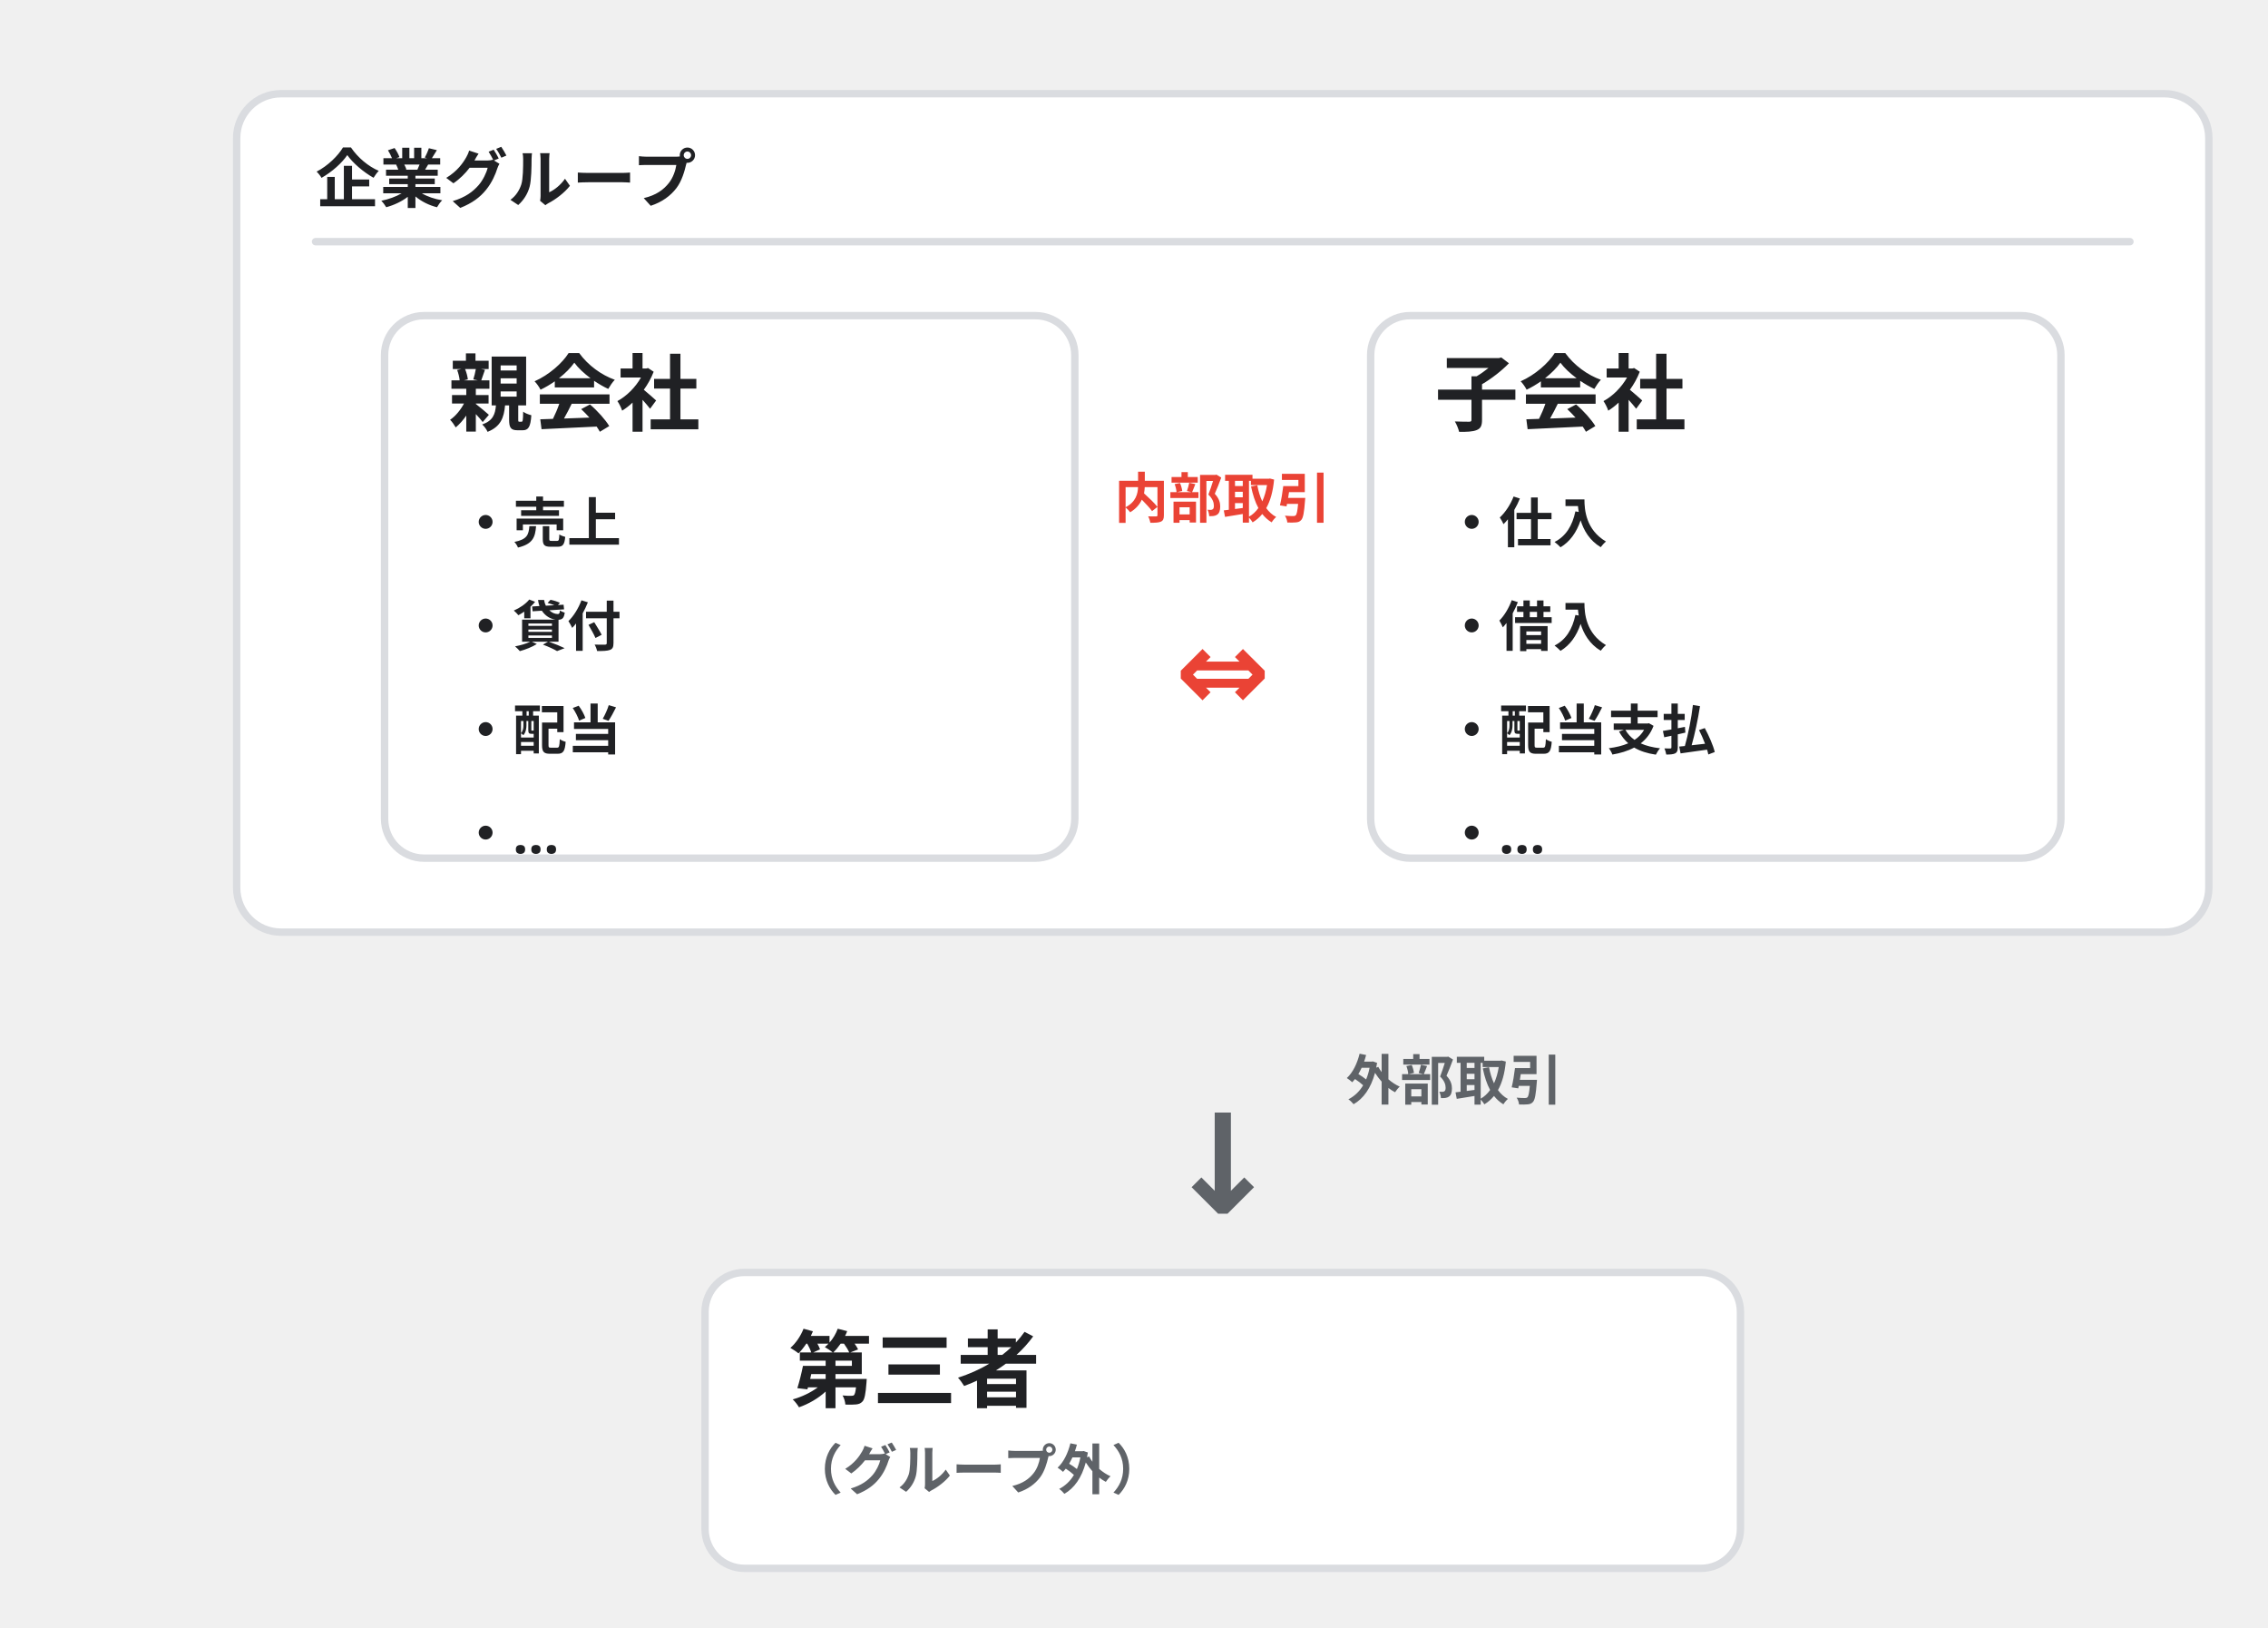
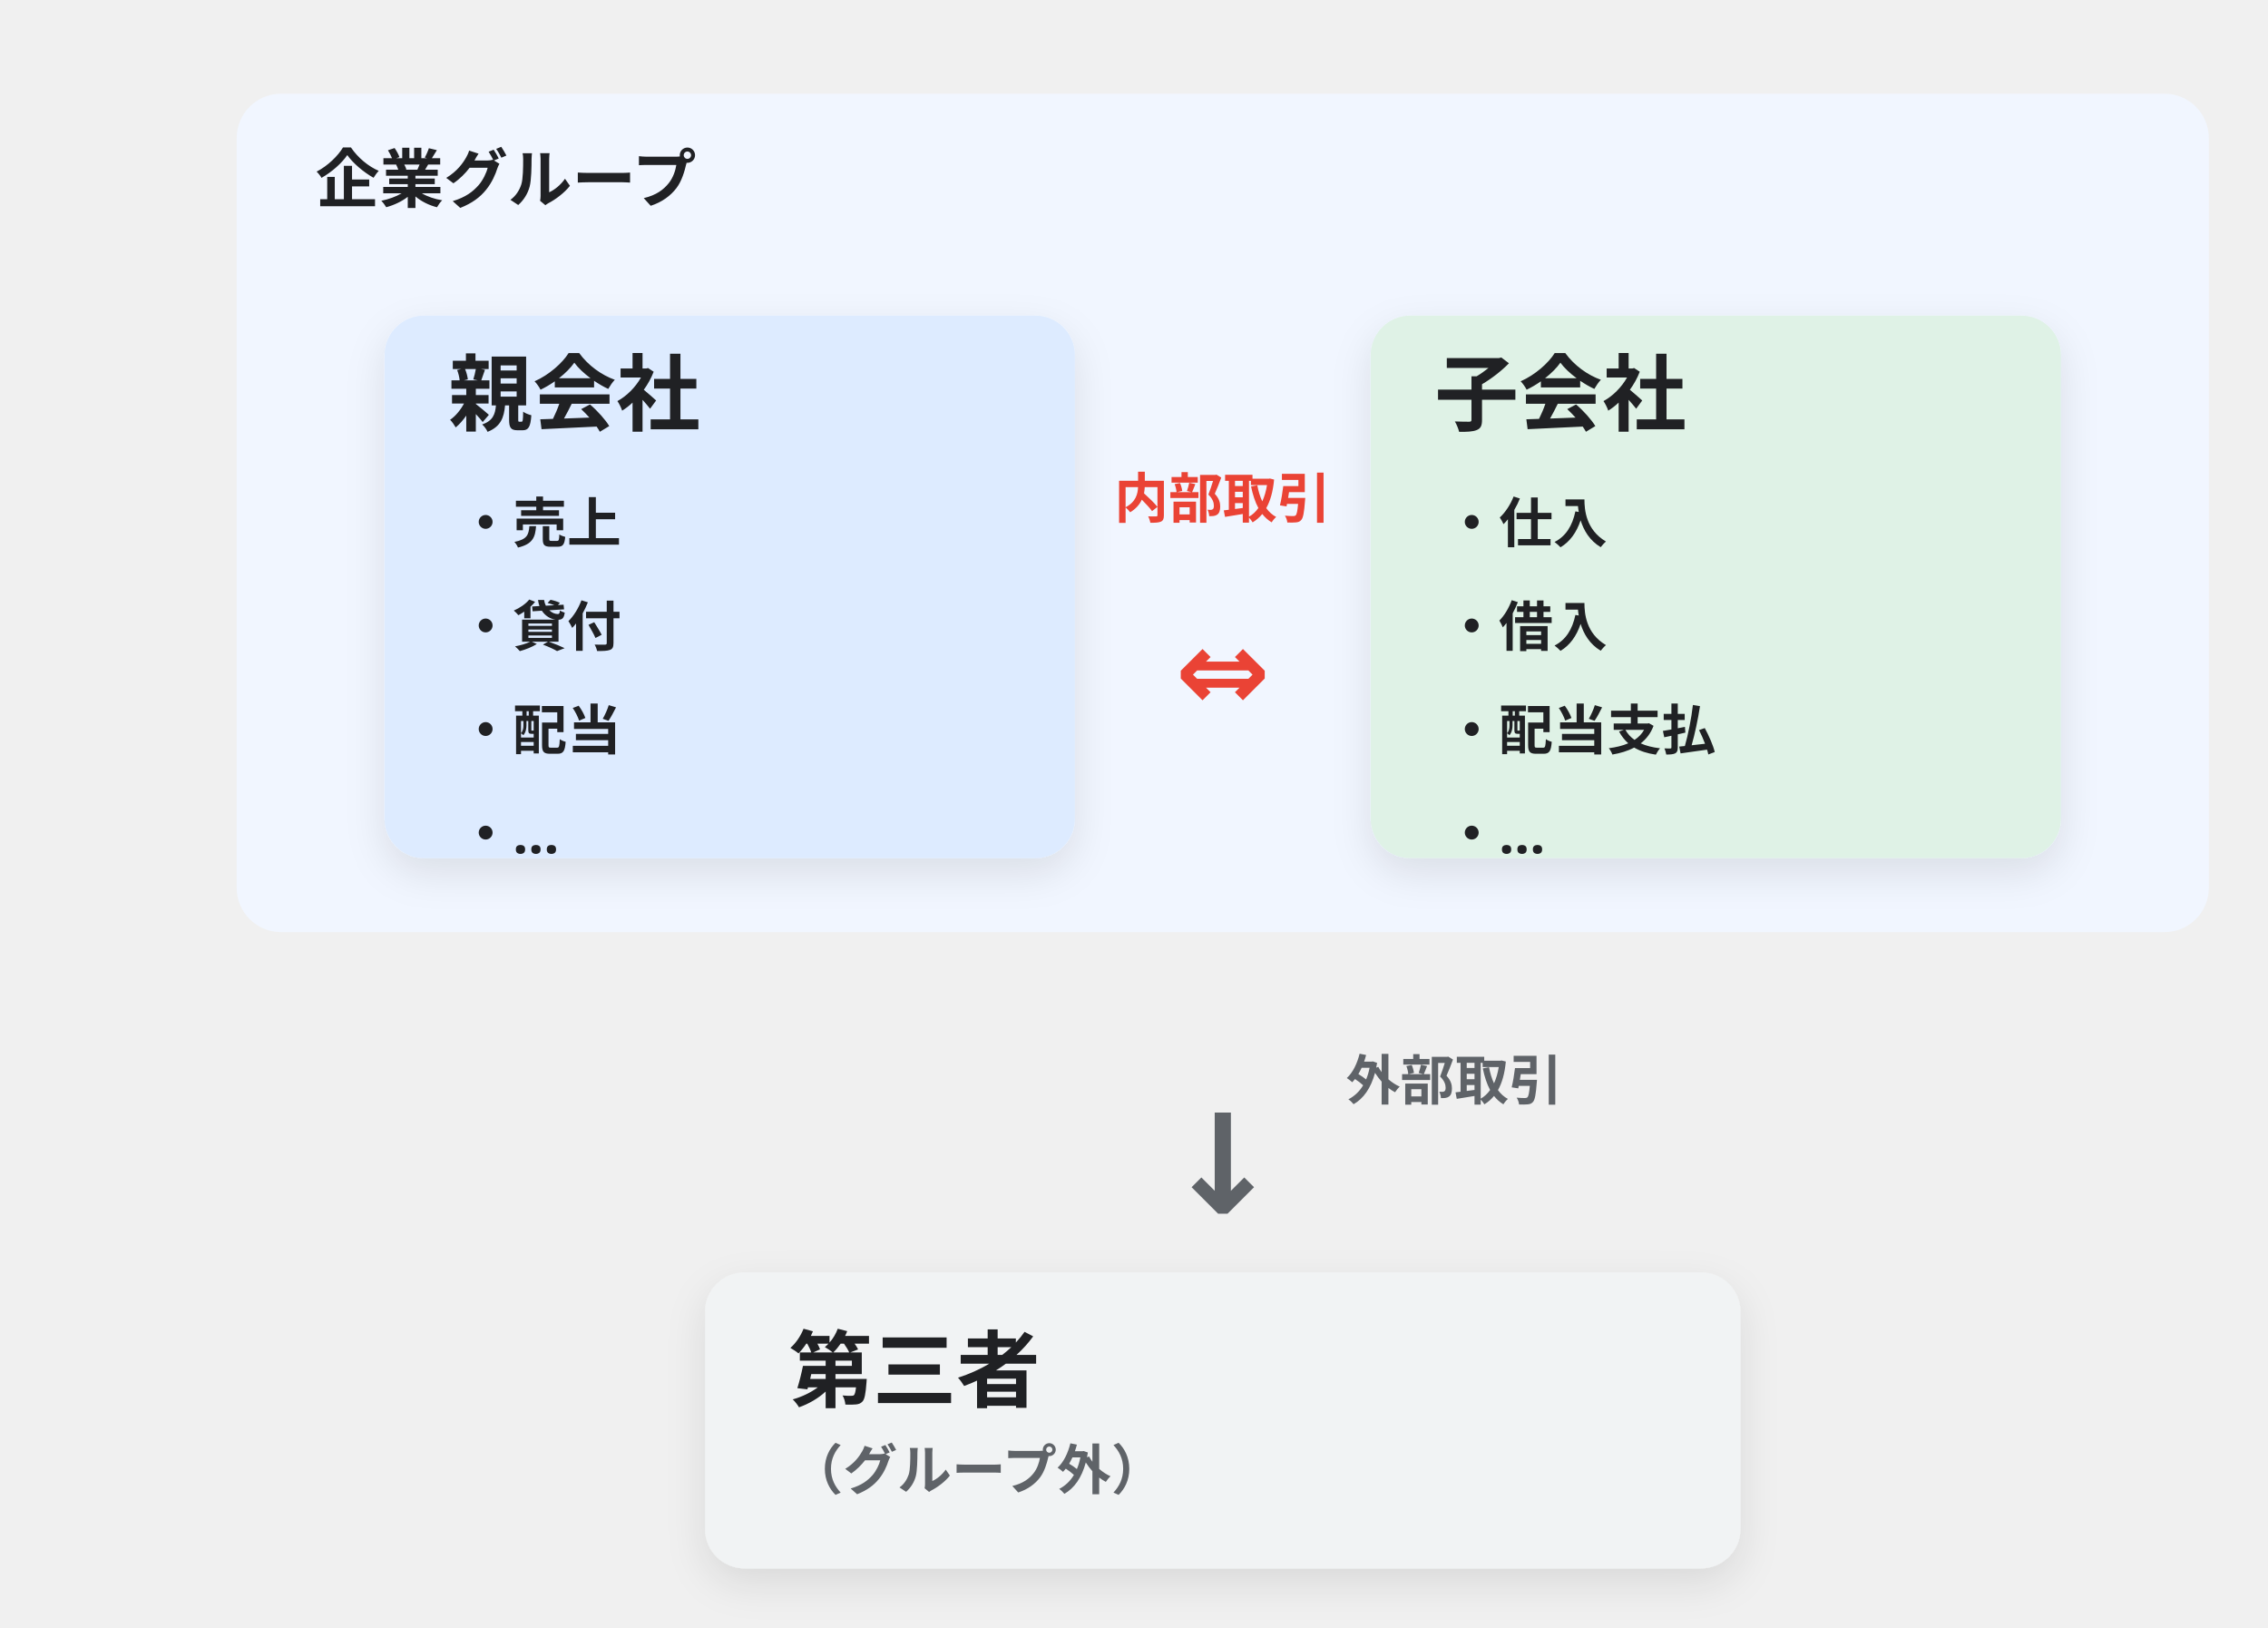
<svg xmlns="http://www.w3.org/2000/svg" width="920" height="660" viewBox="0 0 920 660">
  <defs>
    <style>
      .t { font-family: "Noto Sans JP", "Hiragino Sans", "Yu Gothic", "Meiryo", sans-serif; fill: #202124; }
      .title { font-weight: 900; font-size: 34px; }
      .label { font-weight: 900; font-size: 26px; }
      .small { font-weight: 800; font-size: 22px; fill: #5f6368; }
      .list { font-weight: 700; font-size: 22px; fill: #202124; }
      .red { fill: #ea4335; }
      .gray { fill: #5f6368; }
      .fill-white { fill: #ffffff; }
    </style>
+     <filter id="softShadow" x="-20%" y="-20%" width="140%" height="140%">
+       <feDropShadow dx="0" dy="6" stdDeviation="8" flood-color="#202124" flood-opacity="0.10" />
+     </filter>
  </defs>
  <g transform="translate(36 0)">
-     <rect x="60" y="38" width="800" height="340" rx="18" fill="#ffffff" stroke="#DADCE0" stroke-width="3" />
+     <rect x="60" y="38" width="800" height="340" rx="18" fill="#F1F6FF" stroke="none" />
    <text class="t label" x="92" y="82" text-anchor="start" fill="#1A73E8">企業グループ</text>
-     <line x1="92" y1="98" x2="828" y2="98" stroke="#DADCE0" stroke-width="3" stroke-linecap="round" />
-     <rect x="120" y="128" width="280" height="220" rx="16" fill="#ffffff" stroke="#DADCE0" stroke-width="3" />
+     <rect x="120" y="128" width="280" height="220" rx="16" fill="#DDEBFF" stroke="none" filter="url(#softShadow)" />
    <text class="t title" x="146" y="172">親会社</text>
    <text class="t list" x="150" y="220">・売上</text>
    <text class="t list" x="150" y="262">・貸付</text>
    <text class="t list" x="150" y="304">・配当</text>
    <text class="t list" x="150" y="346">・…</text>
-     <rect x="520" y="128" width="280" height="220" rx="16" fill="#ffffff" stroke="#DADCE0" stroke-width="3" />
+     <rect x="520" y="128" width="280" height="220" rx="16" fill="#DFF2E6" stroke="none" filter="url(#softShadow)" />
    <text class="t title" x="546" y="172">子会社</text>
    <text class="t list" x="550" y="220">・仕入</text>
    <text class="t list" x="550" y="262">・借入</text>
    <text class="t list" x="550" y="304">・配当支払</text>
    <text class="t list" x="550" y="346">・…</text>
    <text class="t small red" x="460" y="210" text-anchor="middle">内部取引</text>
    <text class="t red" x="460" y="288" text-anchor="middle" font-size="46" font-weight="900">⇔</text>
    <text class="t small" x="510" y="446" text-anchor="start">外部取引</text>
    <text class="t gray" x="460" y="492" text-anchor="middle" font-size="56" font-weight="900">↓</text>
-     <rect x="250" y="516" width="420" height="120" rx="16" fill="#ffffff" stroke="#DADCE0" stroke-width="3" />
+     <rect x="250" y="516" width="420" height="120" rx="16" fill="#F1F3F4" stroke="none" filter="url(#softShadow)" />
    <text class="t title" x="284" y="568">第三者</text>
    <text class="t small" x="284" y="604">（グループ外）</text>
  </g>
</svg>
